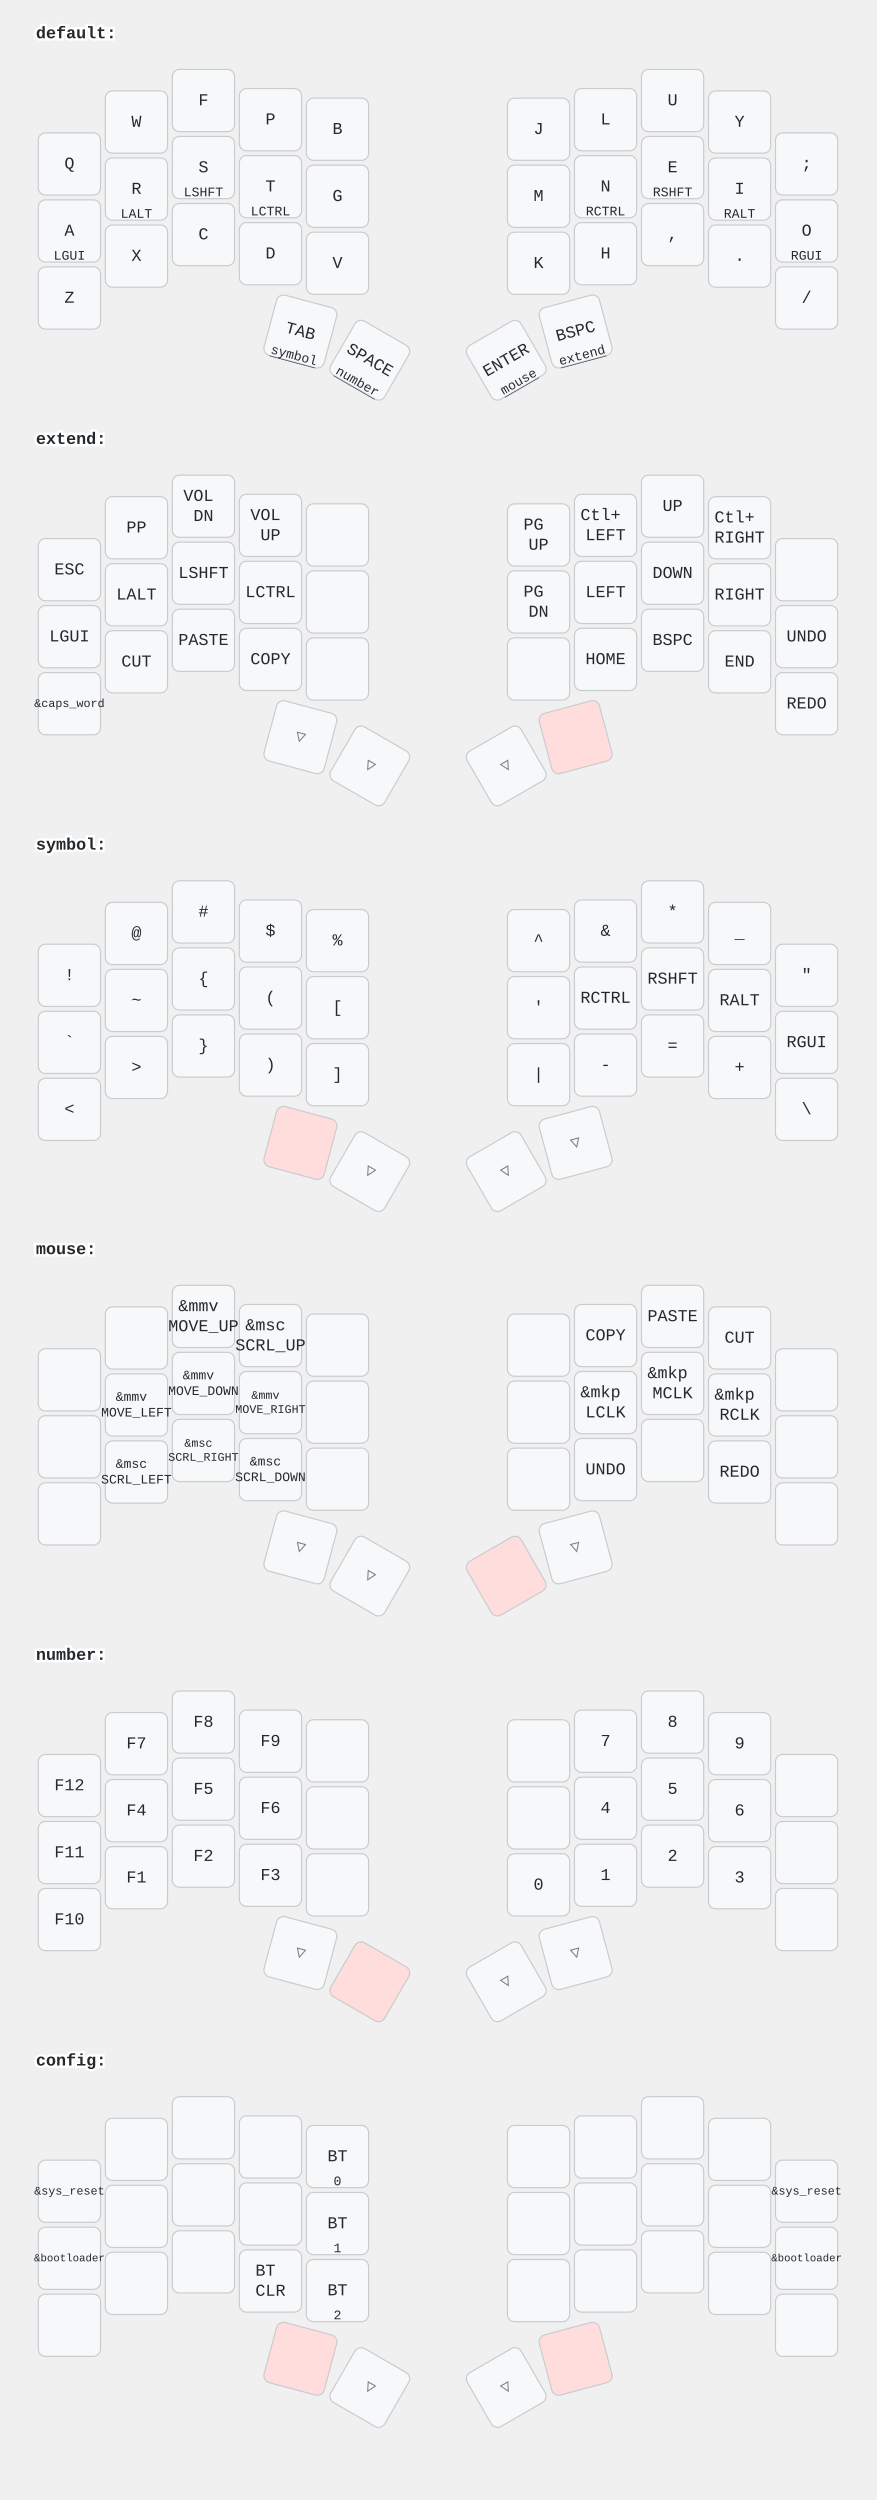
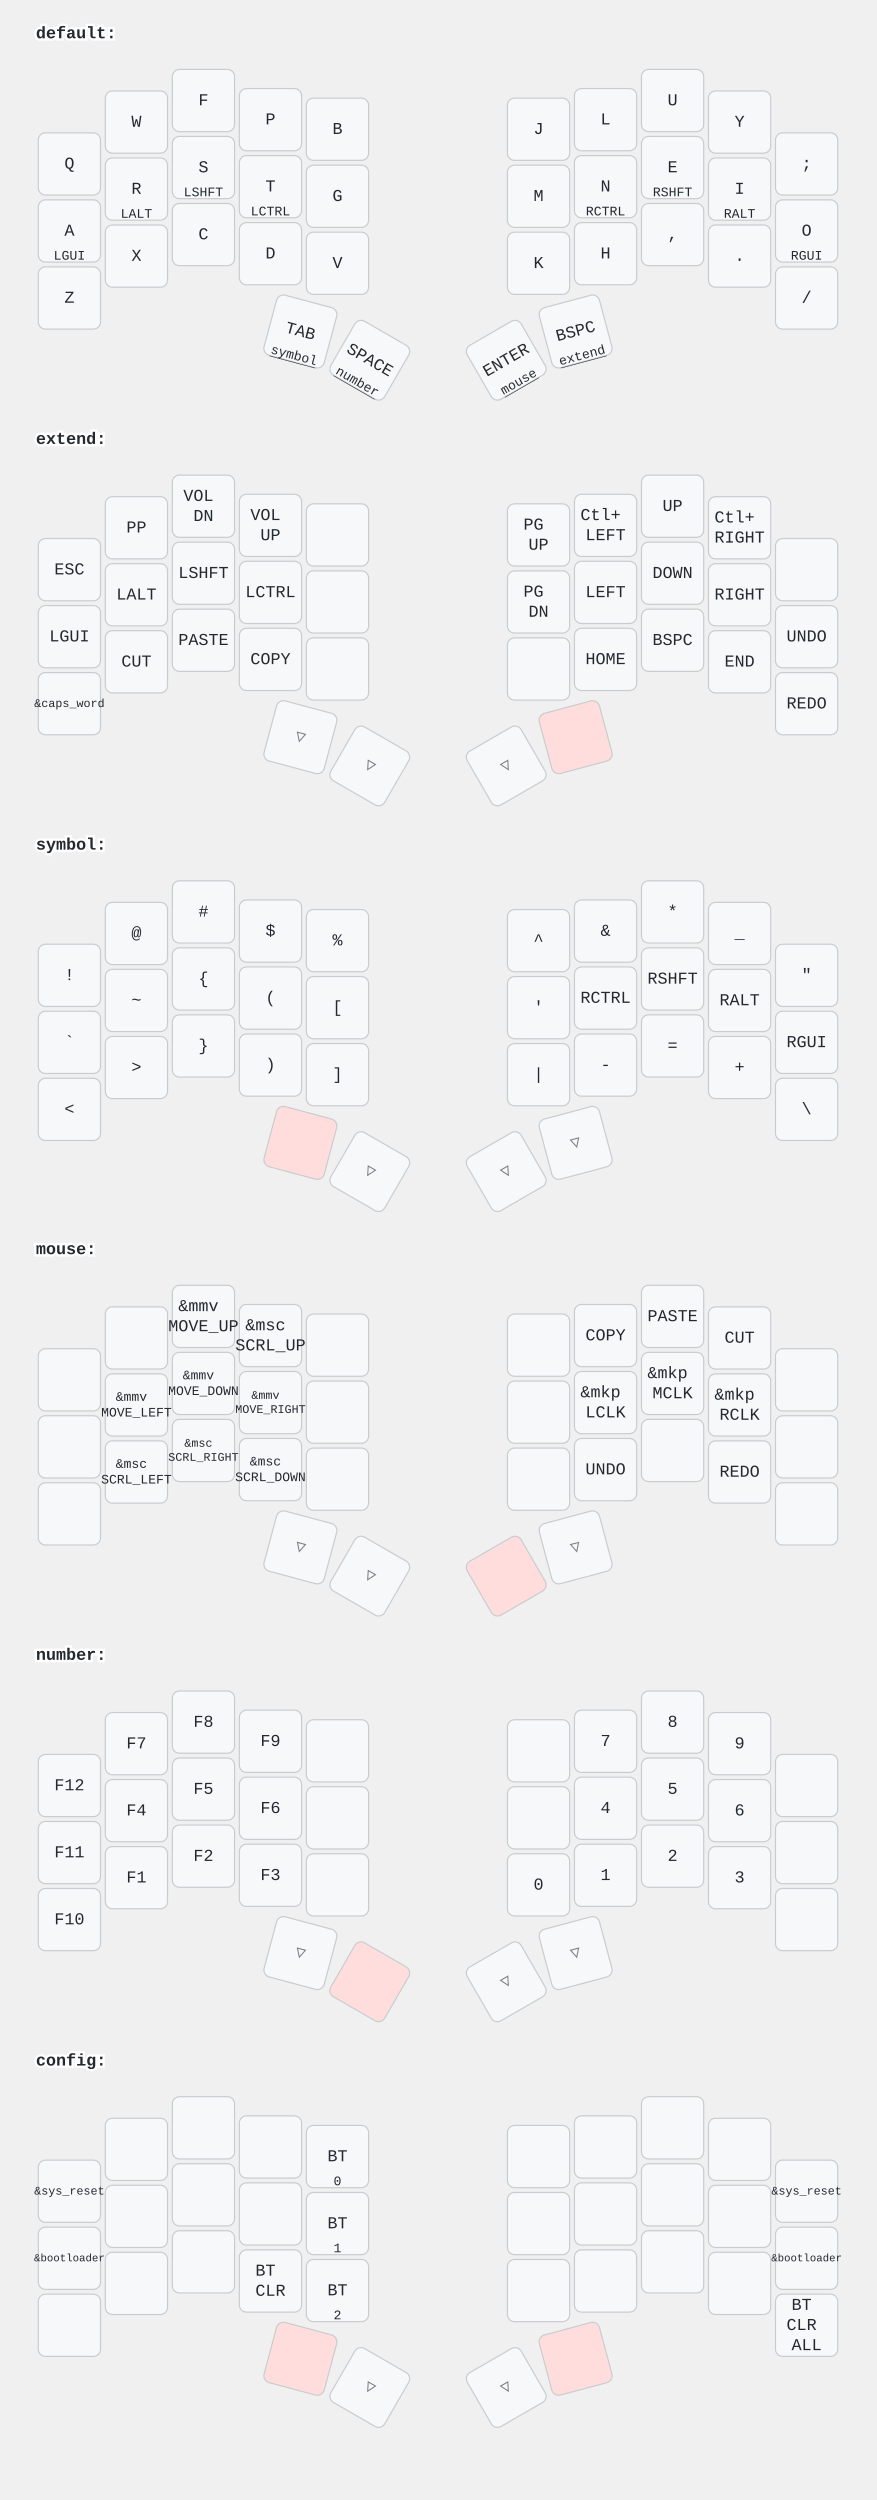
<svg xmlns="http://www.w3.org/2000/svg" width="732" height="2089" viewBox="0 0 732 2089" class="keymap">
  <style>/* inherit to force styles through use tags */
svg path {
    fill: inherit;
}

/* font and background color specifications */
svg.keymap {
    font-family: SFMono-Regular,Consolas,Liberation Mono,Menlo,monospace;
    font-size: 14px;
    font-kerning: normal;
    text-rendering: optimizeLegibility;
    fill: #24292e;
}

/* default key styling */
rect.key {
    fill: #f6f8fa;
}

rect.key, rect.combo {
    stroke: #c9cccf;
    stroke-width: 1;
}

/* default key side styling, only used is draw_key_sides is set */
rect.side {
    filter: brightness(90%);
}

/* color accent for combo boxes */
rect.combo, rect.combo-separate {
    fill: #cdf;
}

/* color accent for held keys */
rect.held, rect.combo.held {
    fill: #fdd;
}

/* color accent for ghost (optional) keys */
rect.ghost, rect.combo.ghost {
    stroke-dasharray: 4, 4;
    stroke-width: 2;
}

text {
    text-anchor: middle;
    dominant-baseline: middle;
}

/* styling for layer labels */
text.label {
    font-weight: bold;
    text-anchor: start;
    stroke: white;
    stroke-width: 4;
    paint-order: stroke;
}

/* styling for optional footer */
text.footer {
    text-anchor: end;
    dominant-baseline: auto;
    stroke: white;
    stroke-width: 4;
    paint-order: stroke;
}

/* styling for combo tap, and key hold/shifted label text */
text.combo, text.hold, text.shifted {
    font-size: 11px;
}

text.hold {
    text-anchor: middle;
    dominant-baseline: auto;
}

text.shifted {
    text-anchor: middle;
    dominant-baseline: hanging;
}

text.layer-activator {
    text-decoration: underline;
}

/* styling for hold/shifted label text in combo box */
text.combo.hold, text.combo.shifted {
    font-size: 8px;
}

/* lighter symbol for transparent keys */
text.trans {
    fill: #7b7e81;
}

/* styling for combo dendrons */
path.combo {
    stroke-width: 1;
    stroke: gray;
    fill: none;
}

/* Start Tabler Icons Cleanup */
/* cannot use height/width with glyphs */
.icon-tabler &gt; path {
    fill: inherit;
    stroke: inherit;
    stroke-width: 2;
}
/* hide tabler's default box */
.icon-tabler &gt; path[stroke="none"][fill="none"] {
    visibility: hidden;
}
/* End Tabler Icons Cleanup */
</style>
  <g transform="translate(30, 0)" class="layer-default">
    <text x="0" y="28" class="label" id="default">default:</text>
    <g transform="translate(0, 56)">
      <g transform="translate(28, 81)" class="key keypos-0">
        <rect rx="6" ry="6" x="-26" y="-26" width="52" height="52" class="key" />
        <text x="0" y="0" class="key tap">Q</text>
      </g>
      <g transform="translate(84, 46)" class="key keypos-1">
        <rect rx="6" ry="6" x="-26" y="-26" width="52" height="52" class="key" />
        <text x="0" y="0" class="key tap">W</text>
      </g>
      <g transform="translate(140, 28)" class="key keypos-2">
        <rect rx="6" ry="6" x="-26" y="-26" width="52" height="52" class="key" />
        <text x="0" y="0" class="key tap">F</text>
      </g>
      <g transform="translate(196, 44)" class="key keypos-3">
        <rect rx="6" ry="6" x="-26" y="-26" width="52" height="52" class="key" />
        <text x="0" y="0" class="key tap">P</text>
      </g>
      <g transform="translate(252, 52)" class="key keypos-4">
        <rect rx="6" ry="6" x="-26" y="-26" width="52" height="52" class="key" />
        <text x="0" y="0" class="key tap">B</text>
      </g>
      <g transform="translate(420, 52)" class="key keypos-5">
        <rect rx="6" ry="6" x="-26" y="-26" width="52" height="52" class="key" />
        <text x="0" y="0" class="key tap">J</text>
      </g>
      <g transform="translate(476, 44)" class="key keypos-6">
        <rect rx="6" ry="6" x="-26" y="-26" width="52" height="52" class="key" />
        <text x="0" y="0" class="key tap">L</text>
      </g>
      <g transform="translate(532, 28)" class="key keypos-7">
        <rect rx="6" ry="6" x="-26" y="-26" width="52" height="52" class="key" />
        <text x="0" y="0" class="key tap">U</text>
      </g>
      <g transform="translate(588, 46)" class="key keypos-8">
        <rect rx="6" ry="6" x="-26" y="-26" width="52" height="52" class="key" />
        <text x="0" y="0" class="key tap">Y</text>
      </g>
      <g transform="translate(644, 81)" class="key keypos-9">
        <rect rx="6" ry="6" x="-26" y="-26" width="52" height="52" class="key" />
        <text x="0" y="0" class="key tap">;</text>
      </g>
      <g transform="translate(28, 137)" class="key keypos-10">
        <rect rx="6" ry="6" x="-26" y="-26" width="52" height="52" class="key" />
        <text x="0" y="0" class="key tap">A</text>
        <text x="0" y="24" class="key hold">LGUI</text>
      </g>
      <g transform="translate(84, 102)" class="key keypos-11">
        <rect rx="6" ry="6" x="-26" y="-26" width="52" height="52" class="key" />
        <text x="0" y="0" class="key tap">R</text>
        <text x="0" y="24" class="key hold">LALT</text>
      </g>
      <g transform="translate(140, 84)" class="key keypos-12">
        <rect rx="6" ry="6" x="-26" y="-26" width="52" height="52" class="key" />
        <text x="0" y="0" class="key tap">S</text>
        <text x="0" y="24" class="key hold">LSHFT</text>
      </g>
      <g transform="translate(196, 100)" class="key keypos-13">
        <rect rx="6" ry="6" x="-26" y="-26" width="52" height="52" class="key" />
        <text x="0" y="0" class="key tap">T</text>
        <text x="0" y="24" class="key hold">LCTRL</text>
      </g>
      <g transform="translate(252, 108)" class="key keypos-14">
        <rect rx="6" ry="6" x="-26" y="-26" width="52" height="52" class="key" />
        <text x="0" y="0" class="key tap">G</text>
      </g>
      <g transform="translate(420, 108)" class="key keypos-15">
        <rect rx="6" ry="6" x="-26" y="-26" width="52" height="52" class="key" />
        <text x="0" y="0" class="key tap">M</text>
      </g>
      <g transform="translate(476, 100)" class="key keypos-16">
        <rect rx="6" ry="6" x="-26" y="-26" width="52" height="52" class="key" />
        <text x="0" y="0" class="key tap">N</text>
        <text x="0" y="24" class="key hold">RCTRL</text>
      </g>
      <g transform="translate(532, 84)" class="key keypos-17">
        <rect rx="6" ry="6" x="-26" y="-26" width="52" height="52" class="key" />
        <text x="0" y="0" class="key tap">E</text>
        <text x="0" y="24" class="key hold">RSHFT</text>
      </g>
      <g transform="translate(588, 102)" class="key keypos-18">
        <rect rx="6" ry="6" x="-26" y="-26" width="52" height="52" class="key" />
        <text x="0" y="0" class="key tap">I</text>
        <text x="0" y="24" class="key hold">RALT</text>
      </g>
      <g transform="translate(644, 137)" class="key keypos-19">
        <rect rx="6" ry="6" x="-26" y="-26" width="52" height="52" class="key" />
        <text x="0" y="0" class="key tap">O</text>
        <text x="0" y="24" class="key hold">RGUI</text>
      </g>
      <g transform="translate(28, 193)" class="key keypos-20">
        <rect rx="6" ry="6" x="-26" y="-26" width="52" height="52" class="key" />
        <text x="0" y="0" class="key tap">Z</text>
      </g>
      <g transform="translate(84, 158)" class="key keypos-21">
        <rect rx="6" ry="6" x="-26" y="-26" width="52" height="52" class="key" />
        <text x="0" y="0" class="key tap">X</text>
      </g>
      <g transform="translate(140, 140)" class="key keypos-22">
        <rect rx="6" ry="6" x="-26" y="-26" width="52" height="52" class="key" />
        <text x="0" y="0" class="key tap">C</text>
      </g>
      <g transform="translate(196, 156)" class="key keypos-23">
        <rect rx="6" ry="6" x="-26" y="-26" width="52" height="52" class="key" />
        <text x="0" y="0" class="key tap">D</text>
      </g>
      <g transform="translate(252, 164)" class="key keypos-24">
        <rect rx="6" ry="6" x="-26" y="-26" width="52" height="52" class="key" />
        <text x="0" y="0" class="key tap">V</text>
      </g>
      <g transform="translate(420, 164)" class="key keypos-25">
        <rect rx="6" ry="6" x="-26" y="-26" width="52" height="52" class="key" />
        <text x="0" y="0" class="key tap">K</text>
      </g>
      <g transform="translate(476, 156)" class="key keypos-26">
        <rect rx="6" ry="6" x="-26" y="-26" width="52" height="52" class="key" />
        <text x="0" y="0" class="key tap">H</text>
      </g>
      <g transform="translate(532, 140)" class="key keypos-27">
        <rect rx="6" ry="6" x="-26" y="-26" width="52" height="52" class="key" />
        <text x="0" y="0" class="key tap">,</text>
      </g>
      <g transform="translate(588, 158)" class="key keypos-28">
        <rect rx="6" ry="6" x="-26" y="-26" width="52" height="52" class="key" />
        <text x="0" y="0" class="key tap">.</text>
      </g>
      <g transform="translate(644, 193)" class="key keypos-29">
        <rect rx="6" ry="6" x="-26" y="-26" width="52" height="52" class="key" />
        <text x="0" y="0" class="key tap">/</text>
      </g>
      <g transform="translate(221, 221) rotate(15.0)" class="key keypos-30">
        <rect rx="6" ry="6" x="-26" y="-26" width="52" height="52" class="key" />
        <text x="0" y="0" class="key tap">TAB</text>
        <a href="#symbol">
          <text x="0" y="24" class="key hold layer-activator">symbol</text>
        </a>
      </g>
      <g transform="translate(279, 245) rotate(30.0)" class="key keypos-31">
        <rect rx="6" ry="6" x="-26" y="-26" width="52" height="52" class="key" />
        <text x="0" y="0" class="key tap">SPACE</text>
        <a href="#number">
          <text x="0" y="24" class="key hold layer-activator">number</text>
        </a>
      </g>
      <g transform="translate(393, 245) rotate(-30.0)" class="key keypos-32">
        <rect rx="6" ry="6" x="-26" y="-26" width="52" height="52" class="key" />
        <text x="0" y="0" class="key tap">ENTER</text>
        <a href="#mouse">
          <text x="0" y="24" class="key hold layer-activator">mouse</text>
        </a>
      </g>
      <g transform="translate(451, 221) rotate(-15.0)" class="key keypos-33">
        <rect rx="6" ry="6" x="-26" y="-26" width="52" height="52" class="key" />
        <text x="0" y="0" class="key tap">BSPC</text>
        <a href="#extend">
          <text x="0" y="24" class="key hold layer-activator">extend</text>
        </a>
      </g>
    </g>
  </g>
  <g transform="translate(30, 339)" class="layer-extend">
    <text x="0" y="28" class="label" id="extend">extend:</text>
    <g transform="translate(0, 56)">
      <g transform="translate(28, 81)" class="key keypos-0">
        <rect rx="6" ry="6" x="-26" y="-26" width="52" height="52" class="key" />
        <text x="0" y="0" class="key tap">ESC</text>
      </g>
      <g transform="translate(84, 46)" class="key keypos-1">
        <rect rx="6" ry="6" x="-26" y="-26" width="52" height="52" class="key" />
        <text x="0" y="0" class="key tap">PP</text>
      </g>
      <g transform="translate(140, 28)" class="key keypos-2">
        <rect rx="6" ry="6" x="-26" y="-26" width="52" height="52" class="key" />
        <text x="0" y="0" class="key tap">
          <tspan x="0" dy="-0.6em">VOL</tspan>
          <tspan x="0" dy="1.2em">DN</tspan>
        </text>
      </g>
      <g transform="translate(196, 44)" class="key keypos-3">
        <rect rx="6" ry="6" x="-26" y="-26" width="52" height="52" class="key" />
        <text x="0" y="0" class="key tap">
          <tspan x="0" dy="-0.6em">VOL</tspan>
          <tspan x="0" dy="1.2em">UP</tspan>
        </text>
      </g>
      <g transform="translate(252, 52)" class="key keypos-4">
        <rect rx="6" ry="6" x="-26" y="-26" width="52" height="52" class="key" />
      </g>
      <g transform="translate(420, 52)" class="key keypos-5">
        <rect rx="6" ry="6" x="-26" y="-26" width="52" height="52" class="key" />
        <text x="0" y="0" class="key tap">
          <tspan x="0" dy="-0.6em">PG</tspan>
          <tspan x="0" dy="1.2em">UP</tspan>
        </text>
      </g>
      <g transform="translate(476, 44)" class="key keypos-6">
        <rect rx="6" ry="6" x="-26" y="-26" width="52" height="52" class="key" />
        <text x="0" y="0" class="key tap">
          <tspan x="0" dy="-0.6em">Ctl+</tspan>
          <tspan x="0" dy="1.2em">LEFT</tspan>
        </text>
      </g>
      <g transform="translate(532, 28)" class="key keypos-7">
        <rect rx="6" ry="6" x="-26" y="-26" width="52" height="52" class="key" />
        <text x="0" y="0" class="key tap">UP</text>
      </g>
      <g transform="translate(588, 46)" class="key keypos-8">
        <rect rx="6" ry="6" x="-26" y="-26" width="52" height="52" class="key" />
        <text x="0" y="0" class="key tap">
          <tspan x="0" dy="-0.6em">Ctl+</tspan>
          <tspan x="0" dy="1.2em">RIGHT</tspan>
        </text>
      </g>
      <g transform="translate(644, 81)" class="key keypos-9">
        <rect rx="6" ry="6" x="-26" y="-26" width="52" height="52" class="key" />
      </g>
      <g transform="translate(28, 137)" class="key keypos-10">
        <rect rx="6" ry="6" x="-26" y="-26" width="52" height="52" class="key" />
        <text x="0" y="0" class="key tap">LGUI</text>
      </g>
      <g transform="translate(84, 102)" class="key keypos-11">
        <rect rx="6" ry="6" x="-26" y="-26" width="52" height="52" class="key" />
        <text x="0" y="0" class="key tap">LALT</text>
      </g>
      <g transform="translate(140, 84)" class="key keypos-12">
        <rect rx="6" ry="6" x="-26" y="-26" width="52" height="52" class="key" />
        <text x="0" y="0" class="key tap">LSHFT</text>
      </g>
      <g transform="translate(196, 100)" class="key keypos-13">
        <rect rx="6" ry="6" x="-26" y="-26" width="52" height="52" class="key" />
        <text x="0" y="0" class="key tap">LCTRL</text>
      </g>
      <g transform="translate(252, 108)" class="key keypos-14">
        <rect rx="6" ry="6" x="-26" y="-26" width="52" height="52" class="key" />
      </g>
      <g transform="translate(420, 108)" class="key keypos-15">
        <rect rx="6" ry="6" x="-26" y="-26" width="52" height="52" class="key" />
        <text x="0" y="0" class="key tap">
          <tspan x="0" dy="-0.6em">PG</tspan>
          <tspan x="0" dy="1.2em">DN</tspan>
        </text>
      </g>
      <g transform="translate(476, 100)" class="key keypos-16">
        <rect rx="6" ry="6" x="-26" y="-26" width="52" height="52" class="key" />
        <text x="0" y="0" class="key tap">LEFT</text>
      </g>
      <g transform="translate(532, 84)" class="key keypos-17">
        <rect rx="6" ry="6" x="-26" y="-26" width="52" height="52" class="key" />
        <text x="0" y="0" class="key tap">DOWN</text>
      </g>
      <g transform="translate(588, 102)" class="key keypos-18">
        <rect rx="6" ry="6" x="-26" y="-26" width="52" height="52" class="key" />
        <text x="0" y="0" class="key tap">RIGHT</text>
      </g>
      <g transform="translate(644, 137)" class="key keypos-19">
        <rect rx="6" ry="6" x="-26" y="-26" width="52" height="52" class="key" />
        <text x="0" y="0" class="key tap">UNDO</text>
      </g>
      <g transform="translate(28, 193)" class="key keypos-20">
        <rect rx="6" ry="6" x="-26" y="-26" width="52" height="52" class="key" />
        <text x="0" y="0" class="key tap">
          <tspan style="font-size: 70%">&amp;caps_word</tspan>
        </text>
      </g>
      <g transform="translate(84, 158)" class="key keypos-21">
        <rect rx="6" ry="6" x="-26" y="-26" width="52" height="52" class="key" />
        <text x="0" y="0" class="key tap">CUT</text>
      </g>
      <g transform="translate(140, 140)" class="key keypos-22">
        <rect rx="6" ry="6" x="-26" y="-26" width="52" height="52" class="key" />
        <text x="0" y="0" class="key tap">PASTE</text>
      </g>
      <g transform="translate(196, 156)" class="key keypos-23">
        <rect rx="6" ry="6" x="-26" y="-26" width="52" height="52" class="key" />
        <text x="0" y="0" class="key tap">COPY</text>
      </g>
      <g transform="translate(252, 164)" class="key keypos-24">
        <rect rx="6" ry="6" x="-26" y="-26" width="52" height="52" class="key" />
      </g>
      <g transform="translate(420, 164)" class="key keypos-25">
        <rect rx="6" ry="6" x="-26" y="-26" width="52" height="52" class="key" />
      </g>
      <g transform="translate(476, 156)" class="key keypos-26">
        <rect rx="6" ry="6" x="-26" y="-26" width="52" height="52" class="key" />
        <text x="0" y="0" class="key tap">HOME</text>
      </g>
      <g transform="translate(532, 140)" class="key keypos-27">
        <rect rx="6" ry="6" x="-26" y="-26" width="52" height="52" class="key" />
        <text x="0" y="0" class="key tap">BSPC</text>
      </g>
      <g transform="translate(588, 158)" class="key keypos-28">
        <rect rx="6" ry="6" x="-26" y="-26" width="52" height="52" class="key" />
        <text x="0" y="0" class="key tap">END</text>
      </g>
      <g transform="translate(644, 193)" class="key keypos-29">
        <rect rx="6" ry="6" x="-26" y="-26" width="52" height="52" class="key" />
        <text x="0" y="0" class="key tap">REDO</text>
      </g>
      <g transform="translate(221, 221) rotate(15.0)" class="key trans keypos-30">
        <rect rx="6" ry="6" x="-26" y="-26" width="52" height="52" class="key trans" />
        <text x="0" y="0" class="key trans tap">▽</text>
      </g>
      <g transform="translate(279, 245) rotate(30.0)" class="key trans keypos-31">
        <rect rx="6" ry="6" x="-26" y="-26" width="52" height="52" class="key trans" />
        <text x="0" y="0" class="key trans tap">▽</text>
      </g>
      <g transform="translate(393, 245) rotate(-30.0)" class="key trans keypos-32">
        <rect rx="6" ry="6" x="-26" y="-26" width="52" height="52" class="key trans" />
        <text x="0" y="0" class="key trans tap">▽</text>
      </g>
      <g transform="translate(451, 221) rotate(-15.0)" class="key held keypos-33">
        <rect rx="6" ry="6" x="-26" y="-26" width="52" height="52" class="key held" />
      </g>
    </g>
  </g>
  <g transform="translate(30, 678)" class="layer-symbol">
    <text x="0" y="28" class="label" id="symbol">symbol:</text>
    <g transform="translate(0, 56)">
      <g transform="translate(28, 81)" class="key keypos-0">
        <rect rx="6" ry="6" x="-26" y="-26" width="52" height="52" class="key" />
        <text x="0" y="0" class="key tap">!</text>
      </g>
      <g transform="translate(84, 46)" class="key keypos-1">
        <rect rx="6" ry="6" x="-26" y="-26" width="52" height="52" class="key" />
        <text x="0" y="0" class="key tap">@</text>
      </g>
      <g transform="translate(140, 28)" class="key keypos-2">
        <rect rx="6" ry="6" x="-26" y="-26" width="52" height="52" class="key" />
        <text x="0" y="0" class="key tap">#</text>
      </g>
      <g transform="translate(196, 44)" class="key keypos-3">
        <rect rx="6" ry="6" x="-26" y="-26" width="52" height="52" class="key" />
        <text x="0" y="0" class="key tap">$</text>
      </g>
      <g transform="translate(252, 52)" class="key keypos-4">
        <rect rx="6" ry="6" x="-26" y="-26" width="52" height="52" class="key" />
        <text x="0" y="0" class="key tap">%</text>
      </g>
      <g transform="translate(420, 52)" class="key keypos-5">
        <rect rx="6" ry="6" x="-26" y="-26" width="52" height="52" class="key" />
        <text x="0" y="0" class="key tap">^</text>
      </g>
      <g transform="translate(476, 44)" class="key keypos-6">
        <rect rx="6" ry="6" x="-26" y="-26" width="52" height="52" class="key" />
        <text x="0" y="0" class="key tap">&amp;</text>
      </g>
      <g transform="translate(532, 28)" class="key keypos-7">
        <rect rx="6" ry="6" x="-26" y="-26" width="52" height="52" class="key" />
        <text x="0" y="0" class="key tap">*</text>
      </g>
      <g transform="translate(588, 46)" class="key keypos-8">
        <rect rx="6" ry="6" x="-26" y="-26" width="52" height="52" class="key" />
        <text x="0" y="0" class="key tap">_</text>
      </g>
      <g transform="translate(644, 81)" class="key keypos-9">
        <rect rx="6" ry="6" x="-26" y="-26" width="52" height="52" class="key" />
        <text x="0" y="0" class="key tap">"</text>
      </g>
      <g transform="translate(28, 137)" class="key keypos-10">
        <rect rx="6" ry="6" x="-26" y="-26" width="52" height="52" class="key" />
        <text x="0" y="0" class="key tap">`</text>
      </g>
      <g transform="translate(84, 102)" class="key keypos-11">
        <rect rx="6" ry="6" x="-26" y="-26" width="52" height="52" class="key" />
        <text x="0" y="0" class="key tap">~</text>
      </g>
      <g transform="translate(140, 84)" class="key keypos-12">
        <rect rx="6" ry="6" x="-26" y="-26" width="52" height="52" class="key" />
        <text x="0" y="0" class="key tap">{</text>
      </g>
      <g transform="translate(196, 100)" class="key keypos-13">
        <rect rx="6" ry="6" x="-26" y="-26" width="52" height="52" class="key" />
        <text x="0" y="0" class="key tap">(</text>
      </g>
      <g transform="translate(252, 108)" class="key keypos-14">
        <rect rx="6" ry="6" x="-26" y="-26" width="52" height="52" class="key" />
        <text x="0" y="0" class="key tap">[</text>
      </g>
      <g transform="translate(420, 108)" class="key keypos-15">
        <rect rx="6" ry="6" x="-26" y="-26" width="52" height="52" class="key" />
        <text x="0" y="0" class="key tap">'</text>
      </g>
      <g transform="translate(476, 100)" class="key keypos-16">
        <rect rx="6" ry="6" x="-26" y="-26" width="52" height="52" class="key" />
        <text x="0" y="0" class="key tap">RCTRL</text>
      </g>
      <g transform="translate(532, 84)" class="key keypos-17">
        <rect rx="6" ry="6" x="-26" y="-26" width="52" height="52" class="key" />
        <text x="0" y="0" class="key tap">RSHFT</text>
      </g>
      <g transform="translate(588, 102)" class="key keypos-18">
        <rect rx="6" ry="6" x="-26" y="-26" width="52" height="52" class="key" />
        <text x="0" y="0" class="key tap">RALT</text>
      </g>
      <g transform="translate(644, 137)" class="key keypos-19">
        <rect rx="6" ry="6" x="-26" y="-26" width="52" height="52" class="key" />
        <text x="0" y="0" class="key tap">RGUI</text>
      </g>
      <g transform="translate(28, 193)" class="key keypos-20">
        <rect rx="6" ry="6" x="-26" y="-26" width="52" height="52" class="key" />
        <text x="0" y="0" class="key tap">&lt;</text>
      </g>
      <g transform="translate(84, 158)" class="key keypos-21">
        <rect rx="6" ry="6" x="-26" y="-26" width="52" height="52" class="key" />
        <text x="0" y="0" class="key tap">&gt;</text>
      </g>
      <g transform="translate(140, 140)" class="key keypos-22">
        <rect rx="6" ry="6" x="-26" y="-26" width="52" height="52" class="key" />
        <text x="0" y="0" class="key tap">}</text>
      </g>
      <g transform="translate(196, 156)" class="key keypos-23">
        <rect rx="6" ry="6" x="-26" y="-26" width="52" height="52" class="key" />
        <text x="0" y="0" class="key tap">)</text>
      </g>
      <g transform="translate(252, 164)" class="key keypos-24">
        <rect rx="6" ry="6" x="-26" y="-26" width="52" height="52" class="key" />
        <text x="0" y="0" class="key tap">]</text>
      </g>
      <g transform="translate(420, 164)" class="key keypos-25">
        <rect rx="6" ry="6" x="-26" y="-26" width="52" height="52" class="key" />
        <text x="0" y="0" class="key tap">|</text>
      </g>
      <g transform="translate(476, 156)" class="key keypos-26">
        <rect rx="6" ry="6" x="-26" y="-26" width="52" height="52" class="key" />
        <text x="0" y="0" class="key tap">-</text>
      </g>
      <g transform="translate(532, 140)" class="key keypos-27">
        <rect rx="6" ry="6" x="-26" y="-26" width="52" height="52" class="key" />
        <text x="0" y="0" class="key tap">=</text>
      </g>
      <g transform="translate(588, 158)" class="key keypos-28">
        <rect rx="6" ry="6" x="-26" y="-26" width="52" height="52" class="key" />
        <text x="0" y="0" class="key tap">+</text>
      </g>
      <g transform="translate(644, 193)" class="key keypos-29">
        <rect rx="6" ry="6" x="-26" y="-26" width="52" height="52" class="key" />
        <text x="0" y="0" class="key tap">\</text>
      </g>
      <g transform="translate(221, 221) rotate(15.0)" class="key held keypos-30">
        <rect rx="6" ry="6" x="-26" y="-26" width="52" height="52" class="key held" />
      </g>
      <g transform="translate(279, 245) rotate(30.0)" class="key trans keypos-31">
        <rect rx="6" ry="6" x="-26" y="-26" width="52" height="52" class="key trans" />
        <text x="0" y="0" class="key trans tap">▽</text>
      </g>
      <g transform="translate(393, 245) rotate(-30.0)" class="key trans keypos-32">
        <rect rx="6" ry="6" x="-26" y="-26" width="52" height="52" class="key trans" />
        <text x="0" y="0" class="key trans tap">▽</text>
      </g>
      <g transform="translate(451, 221) rotate(-15.0)" class="key trans keypos-33">
        <rect rx="6" ry="6" x="-26" y="-26" width="52" height="52" class="key trans" />
        <text x="0" y="0" class="key trans tap">▽</text>
      </g>
    </g>
  </g>
  <g transform="translate(30, 1016)" class="layer-mouse">
    <text x="0" y="28" class="label" id="mouse">mouse:</text>
    <g transform="translate(0, 56)">
      <g transform="translate(28, 81)" class="key keypos-0">
        <rect rx="6" ry="6" x="-26" y="-26" width="52" height="52" class="key" />
      </g>
      <g transform="translate(84, 46)" class="key keypos-1">
        <rect rx="6" ry="6" x="-26" y="-26" width="52" height="52" class="key" />
      </g>
      <g transform="translate(140, 28)" class="key keypos-2">
        <rect rx="6" ry="6" x="-26" y="-26" width="52" height="52" class="key" />
        <text x="0" y="0" class="key tap">
          <tspan x="0" dy="-0.6em">&amp;mmv</tspan>
          <tspan x="0" dy="1.2em">MOVE_UP</tspan>
        </text>
      </g>
      <g transform="translate(196, 44)" class="key keypos-3">
        <rect rx="6" ry="6" x="-26" y="-26" width="52" height="52" class="key" />
        <text x="0" y="0" class="key tap">
          <tspan x="0" dy="-0.6em">&amp;msc</tspan>
          <tspan x="0" dy="1.2em">SCRL_UP</tspan>
        </text>
      </g>
      <g transform="translate(252, 52)" class="key keypos-4">
        <rect rx="6" ry="6" x="-26" y="-26" width="52" height="52" class="key" />
      </g>
      <g transform="translate(420, 52)" class="key keypos-5">
        <rect rx="6" ry="6" x="-26" y="-26" width="52" height="52" class="key" />
      </g>
      <g transform="translate(476, 44)" class="key keypos-6">
        <rect rx="6" ry="6" x="-26" y="-26" width="52" height="52" class="key" />
        <text x="0" y="0" class="key tap">COPY</text>
      </g>
      <g transform="translate(532, 28)" class="key keypos-7">
        <rect rx="6" ry="6" x="-26" y="-26" width="52" height="52" class="key" />
        <text x="0" y="0" class="key tap">PASTE</text>
      </g>
      <g transform="translate(588, 46)" class="key keypos-8">
        <rect rx="6" ry="6" x="-26" y="-26" width="52" height="52" class="key" />
        <text x="0" y="0" class="key tap">CUT</text>
      </g>
      <g transform="translate(644, 81)" class="key keypos-9">
        <rect rx="6" ry="6" x="-26" y="-26" width="52" height="52" class="key" />
      </g>
      <g transform="translate(28, 137)" class="key keypos-10">
        <rect rx="6" ry="6" x="-26" y="-26" width="52" height="52" class="key" />
      </g>
      <g transform="translate(84, 102)" class="key keypos-11">
        <rect rx="6" ry="6" x="-26" y="-26" width="52" height="52" class="key" />
        <text x="0" y="0" class="key tap">
          <tspan x="0" dy="-0.6em" style="font-size: 78%">&amp;mmv</tspan>
          <tspan x="0" dy="1.2em" style="font-size: 78%">MOVE_LEFT</tspan>
        </text>
      </g>
      <g transform="translate(140, 84)" class="key keypos-12">
        <rect rx="6" ry="6" x="-26" y="-26" width="52" height="52" class="key" />
        <text x="0" y="0" class="key tap">
          <tspan x="0" dy="-0.6em" style="font-size: 78%">&amp;mmv</tspan>
          <tspan x="0" dy="1.2em" style="font-size: 78%">MOVE_DOWN</tspan>
        </text>
      </g>
      <g transform="translate(196, 100)" class="key keypos-13">
        <rect rx="6" ry="6" x="-26" y="-26" width="52" height="52" class="key" />
        <text x="0" y="0" class="key tap">
          <tspan x="0" dy="-0.6em" style="font-size: 70%">&amp;mmv</tspan>
          <tspan x="0" dy="1.2em" style="font-size: 70%">MOVE_RIGHT</tspan>
        </text>
      </g>
      <g transform="translate(252, 108)" class="key keypos-14">
        <rect rx="6" ry="6" x="-26" y="-26" width="52" height="52" class="key" />
      </g>
      <g transform="translate(420, 108)" class="key keypos-15">
        <rect rx="6" ry="6" x="-26" y="-26" width="52" height="52" class="key" />
      </g>
      <g transform="translate(476, 100)" class="key keypos-16">
        <rect rx="6" ry="6" x="-26" y="-26" width="52" height="52" class="key" />
        <text x="0" y="0" class="key tap">
          <tspan x="0" dy="-0.6em">&amp;mkp</tspan>
          <tspan x="0" dy="1.2em">LCLK</tspan>
        </text>
      </g>
      <g transform="translate(532, 84)" class="key keypos-17">
        <rect rx="6" ry="6" x="-26" y="-26" width="52" height="52" class="key" />
        <text x="0" y="0" class="key tap">
          <tspan x="0" dy="-0.6em">&amp;mkp</tspan>
          <tspan x="0" dy="1.2em">MCLK</tspan>
        </text>
      </g>
      <g transform="translate(588, 102)" class="key keypos-18">
        <rect rx="6" ry="6" x="-26" y="-26" width="52" height="52" class="key" />
        <text x="0" y="0" class="key tap">
          <tspan x="0" dy="-0.6em">&amp;mkp</tspan>
          <tspan x="0" dy="1.2em">RCLK</tspan>
        </text>
      </g>
      <g transform="translate(644, 137)" class="key keypos-19">
        <rect rx="6" ry="6" x="-26" y="-26" width="52" height="52" class="key" />
      </g>
      <g transform="translate(28, 193)" class="key keypos-20">
        <rect rx="6" ry="6" x="-26" y="-26" width="52" height="52" class="key" />
      </g>
      <g transform="translate(84, 158)" class="key keypos-21">
        <rect rx="6" ry="6" x="-26" y="-26" width="52" height="52" class="key" />
        <text x="0" y="0" class="key tap">
          <tspan x="0" dy="-0.6em" style="font-size: 78%">&amp;msc</tspan>
          <tspan x="0" dy="1.2em" style="font-size: 78%">SCRL_LEFT</tspan>
        </text>
      </g>
      <g transform="translate(140, 140)" class="key keypos-22">
        <rect rx="6" ry="6" x="-26" y="-26" width="52" height="52" class="key" />
        <text x="0" y="0" class="key tap">
          <tspan x="0" dy="-0.6em" style="font-size: 70%">&amp;msc</tspan>
          <tspan x="0" dy="1.2em" style="font-size: 70%">SCRL_RIGHT</tspan>
        </text>
      </g>
      <g transform="translate(196, 156)" class="key keypos-23">
        <rect rx="6" ry="6" x="-26" y="-26" width="52" height="52" class="key" />
        <text x="0" y="0" class="key tap">
          <tspan x="0" dy="-0.6em" style="font-size: 78%">&amp;msc</tspan>
          <tspan x="0" dy="1.2em" style="font-size: 78%">SCRL_DOWN</tspan>
        </text>
      </g>
      <g transform="translate(252, 164)" class="key keypos-24">
        <rect rx="6" ry="6" x="-26" y="-26" width="52" height="52" class="key" />
      </g>
      <g transform="translate(420, 164)" class="key keypos-25">
        <rect rx="6" ry="6" x="-26" y="-26" width="52" height="52" class="key" />
      </g>
      <g transform="translate(476, 156)" class="key keypos-26">
        <rect rx="6" ry="6" x="-26" y="-26" width="52" height="52" class="key" />
        <text x="0" y="0" class="key tap">UNDO</text>
      </g>
      <g transform="translate(532, 140)" class="key keypos-27">
        <rect rx="6" ry="6" x="-26" y="-26" width="52" height="52" class="key" />
      </g>
      <g transform="translate(588, 158)" class="key keypos-28">
        <rect rx="6" ry="6" x="-26" y="-26" width="52" height="52" class="key" />
        <text x="0" y="0" class="key tap">REDO</text>
      </g>
      <g transform="translate(644, 193)" class="key keypos-29">
        <rect rx="6" ry="6" x="-26" y="-26" width="52" height="52" class="key" />
      </g>
      <g transform="translate(221, 221) rotate(15.0)" class="key trans keypos-30">
        <rect rx="6" ry="6" x="-26" y="-26" width="52" height="52" class="key trans" />
        <text x="0" y="0" class="key trans tap">▽</text>
      </g>
      <g transform="translate(279, 245) rotate(30.0)" class="key trans keypos-31">
        <rect rx="6" ry="6" x="-26" y="-26" width="52" height="52" class="key trans" />
        <text x="0" y="0" class="key trans tap">▽</text>
      </g>
      <g transform="translate(393, 245) rotate(-30.0)" class="key held keypos-32">
        <rect rx="6" ry="6" x="-26" y="-26" width="52" height="52" class="key held" />
      </g>
      <g transform="translate(451, 221) rotate(-15.0)" class="key trans keypos-33">
        <rect rx="6" ry="6" x="-26" y="-26" width="52" height="52" class="key trans" />
        <text x="0" y="0" class="key trans tap">▽</text>
      </g>
    </g>
  </g>
  <g transform="translate(30, 1355)" class="layer-number">
    <text x="0" y="28" class="label" id="number">number:</text>
    <g transform="translate(0, 56)">
      <g transform="translate(28, 81)" class="key keypos-0">
        <rect rx="6" ry="6" x="-26" y="-26" width="52" height="52" class="key" />
        <text x="0" y="0" class="key tap">F12</text>
      </g>
      <g transform="translate(84, 46)" class="key keypos-1">
        <rect rx="6" ry="6" x="-26" y="-26" width="52" height="52" class="key" />
        <text x="0" y="0" class="key tap">F7</text>
      </g>
      <g transform="translate(140, 28)" class="key keypos-2">
        <rect rx="6" ry="6" x="-26" y="-26" width="52" height="52" class="key" />
        <text x="0" y="0" class="key tap">F8</text>
      </g>
      <g transform="translate(196, 44)" class="key keypos-3">
        <rect rx="6" ry="6" x="-26" y="-26" width="52" height="52" class="key" />
        <text x="0" y="0" class="key tap">F9</text>
      </g>
      <g transform="translate(252, 52)" class="key keypos-4">
        <rect rx="6" ry="6" x="-26" y="-26" width="52" height="52" class="key" />
      </g>
      <g transform="translate(420, 52)" class="key keypos-5">
        <rect rx="6" ry="6" x="-26" y="-26" width="52" height="52" class="key" />
      </g>
      <g transform="translate(476, 44)" class="key keypos-6">
        <rect rx="6" ry="6" x="-26" y="-26" width="52" height="52" class="key" />
        <text x="0" y="0" class="key tap">7</text>
      </g>
      <g transform="translate(532, 28)" class="key keypos-7">
        <rect rx="6" ry="6" x="-26" y="-26" width="52" height="52" class="key" />
        <text x="0" y="0" class="key tap">8</text>
      </g>
      <g transform="translate(588, 46)" class="key keypos-8">
        <rect rx="6" ry="6" x="-26" y="-26" width="52" height="52" class="key" />
        <text x="0" y="0" class="key tap">9</text>
      </g>
      <g transform="translate(644, 81)" class="key keypos-9">
        <rect rx="6" ry="6" x="-26" y="-26" width="52" height="52" class="key" />
      </g>
      <g transform="translate(28, 137)" class="key keypos-10">
        <rect rx="6" ry="6" x="-26" y="-26" width="52" height="52" class="key" />
        <text x="0" y="0" class="key tap">F11</text>
      </g>
      <g transform="translate(84, 102)" class="key keypos-11">
        <rect rx="6" ry="6" x="-26" y="-26" width="52" height="52" class="key" />
        <text x="0" y="0" class="key tap">F4</text>
      </g>
      <g transform="translate(140, 84)" class="key keypos-12">
        <rect rx="6" ry="6" x="-26" y="-26" width="52" height="52" class="key" />
        <text x="0" y="0" class="key tap">F5</text>
      </g>
      <g transform="translate(196, 100)" class="key keypos-13">
        <rect rx="6" ry="6" x="-26" y="-26" width="52" height="52" class="key" />
        <text x="0" y="0" class="key tap">F6</text>
      </g>
      <g transform="translate(252, 108)" class="key keypos-14">
        <rect rx="6" ry="6" x="-26" y="-26" width="52" height="52" class="key" />
      </g>
      <g transform="translate(420, 108)" class="key keypos-15">
        <rect rx="6" ry="6" x="-26" y="-26" width="52" height="52" class="key" />
      </g>
      <g transform="translate(476, 100)" class="key keypos-16">
        <rect rx="6" ry="6" x="-26" y="-26" width="52" height="52" class="key" />
        <text x="0" y="0" class="key tap">4</text>
      </g>
      <g transform="translate(532, 84)" class="key keypos-17">
        <rect rx="6" ry="6" x="-26" y="-26" width="52" height="52" class="key" />
        <text x="0" y="0" class="key tap">5</text>
      </g>
      <g transform="translate(588, 102)" class="key keypos-18">
        <rect rx="6" ry="6" x="-26" y="-26" width="52" height="52" class="key" />
        <text x="0" y="0" class="key tap">6</text>
      </g>
      <g transform="translate(644, 137)" class="key keypos-19">
        <rect rx="6" ry="6" x="-26" y="-26" width="52" height="52" class="key" />
      </g>
      <g transform="translate(28, 193)" class="key keypos-20">
        <rect rx="6" ry="6" x="-26" y="-26" width="52" height="52" class="key" />
        <text x="0" y="0" class="key tap">F10</text>
      </g>
      <g transform="translate(84, 158)" class="key keypos-21">
        <rect rx="6" ry="6" x="-26" y="-26" width="52" height="52" class="key" />
        <text x="0" y="0" class="key tap">F1</text>
      </g>
      <g transform="translate(140, 140)" class="key keypos-22">
        <rect rx="6" ry="6" x="-26" y="-26" width="52" height="52" class="key" />
        <text x="0" y="0" class="key tap">F2</text>
      </g>
      <g transform="translate(196, 156)" class="key keypos-23">
        <rect rx="6" ry="6" x="-26" y="-26" width="52" height="52" class="key" />
        <text x="0" y="0" class="key tap">F3</text>
      </g>
      <g transform="translate(252, 164)" class="key keypos-24">
        <rect rx="6" ry="6" x="-26" y="-26" width="52" height="52" class="key" />
      </g>
      <g transform="translate(420, 164)" class="key keypos-25">
        <rect rx="6" ry="6" x="-26" y="-26" width="52" height="52" class="key" />
        <text x="0" y="0" class="key tap">0</text>
      </g>
      <g transform="translate(476, 156)" class="key keypos-26">
        <rect rx="6" ry="6" x="-26" y="-26" width="52" height="52" class="key" />
        <text x="0" y="0" class="key tap">1</text>
      </g>
      <g transform="translate(532, 140)" class="key keypos-27">
        <rect rx="6" ry="6" x="-26" y="-26" width="52" height="52" class="key" />
        <text x="0" y="0" class="key tap">2</text>
      </g>
      <g transform="translate(588, 158)" class="key keypos-28">
        <rect rx="6" ry="6" x="-26" y="-26" width="52" height="52" class="key" />
        <text x="0" y="0" class="key tap">3</text>
      </g>
      <g transform="translate(644, 193)" class="key keypos-29">
        <rect rx="6" ry="6" x="-26" y="-26" width="52" height="52" class="key" />
      </g>
      <g transform="translate(221, 221) rotate(15.0)" class="key trans keypos-30">
        <rect rx="6" ry="6" x="-26" y="-26" width="52" height="52" class="key trans" />
        <text x="0" y="0" class="key trans tap">▽</text>
      </g>
      <g transform="translate(279, 245) rotate(30.0)" class="key held keypos-31">
        <rect rx="6" ry="6" x="-26" y="-26" width="52" height="52" class="key held" />
      </g>
      <g transform="translate(393, 245) rotate(-30.0)" class="key trans keypos-32">
        <rect rx="6" ry="6" x="-26" y="-26" width="52" height="52" class="key trans" />
        <text x="0" y="0" class="key trans tap">▽</text>
      </g>
      <g transform="translate(451, 221) rotate(-15.0)" class="key trans keypos-33">
        <rect rx="6" ry="6" x="-26" y="-26" width="52" height="52" class="key trans" />
        <text x="0" y="0" class="key trans tap">▽</text>
      </g>
    </g>
  </g>
  <g transform="translate(30, 1694)" class="layer-config">
    <text x="0" y="28" class="label" id="config">config:</text>
    <g transform="translate(0, 56)">
      <g transform="translate(28, 81)" class="key keypos-0">
        <rect rx="6" ry="6" x="-26" y="-26" width="52" height="52" class="key" />
        <text x="0" y="0" class="key tap">
          <tspan style="font-size: 70%">&amp;sys_reset</tspan>
        </text>
      </g>
      <g transform="translate(84, 46)" class="key keypos-1">
        <rect rx="6" ry="6" x="-26" y="-26" width="52" height="52" class="key" />
      </g>
      <g transform="translate(140, 28)" class="key keypos-2">
        <rect rx="6" ry="6" x="-26" y="-26" width="52" height="52" class="key" />
      </g>
      <g transform="translate(196, 44)" class="key keypos-3">
        <rect rx="6" ry="6" x="-26" y="-26" width="52" height="52" class="key" />
      </g>
      <g transform="translate(252, 52)" class="key keypos-4">
        <rect rx="6" ry="6" x="-26" y="-26" width="52" height="52" class="key" />
        <text x="0" y="0" class="key tap">BT</text>
        <text x="0" y="24" class="key hold">0</text>
      </g>
      <g transform="translate(420, 52)" class="key keypos-5">
        <rect rx="6" ry="6" x="-26" y="-26" width="52" height="52" class="key" />
      </g>
      <g transform="translate(476, 44)" class="key keypos-6">
        <rect rx="6" ry="6" x="-26" y="-26" width="52" height="52" class="key" />
      </g>
      <g transform="translate(532, 28)" class="key keypos-7">
        <rect rx="6" ry="6" x="-26" y="-26" width="52" height="52" class="key" />
      </g>
      <g transform="translate(588, 46)" class="key keypos-8">
        <rect rx="6" ry="6" x="-26" y="-26" width="52" height="52" class="key" />
      </g>
      <g transform="translate(644, 81)" class="key keypos-9">
        <rect rx="6" ry="6" x="-26" y="-26" width="52" height="52" class="key" />
        <text x="0" y="0" class="key tap">
          <tspan style="font-size: 70%">&amp;sys_reset</tspan>
        </text>
      </g>
      <g transform="translate(28, 137)" class="key keypos-10">
        <rect rx="6" ry="6" x="-26" y="-26" width="52" height="52" class="key" />
        <text x="0" y="0" class="key tap">
          <tspan style="font-size: 64%">&amp;bootloader</tspan>
        </text>
      </g>
      <g transform="translate(84, 102)" class="key keypos-11">
        <rect rx="6" ry="6" x="-26" y="-26" width="52" height="52" class="key" />
      </g>
      <g transform="translate(140, 84)" class="key keypos-12">
        <rect rx="6" ry="6" x="-26" y="-26" width="52" height="52" class="key" />
      </g>
      <g transform="translate(196, 100)" class="key keypos-13">
        <rect rx="6" ry="6" x="-26" y="-26" width="52" height="52" class="key" />
      </g>
      <g transform="translate(252, 108)" class="key keypos-14">
        <rect rx="6" ry="6" x="-26" y="-26" width="52" height="52" class="key" />
        <text x="0" y="0" class="key tap">BT</text>
        <text x="0" y="24" class="key hold">1</text>
      </g>
      <g transform="translate(420, 108)" class="key keypos-15">
        <rect rx="6" ry="6" x="-26" y="-26" width="52" height="52" class="key" />
      </g>
      <g transform="translate(476, 100)" class="key keypos-16">
        <rect rx="6" ry="6" x="-26" y="-26" width="52" height="52" class="key" />
      </g>
      <g transform="translate(532, 84)" class="key keypos-17">
        <rect rx="6" ry="6" x="-26" y="-26" width="52" height="52" class="key" />
      </g>
      <g transform="translate(588, 102)" class="key keypos-18">
        <rect rx="6" ry="6" x="-26" y="-26" width="52" height="52" class="key" />
      </g>
      <g transform="translate(644, 137)" class="key keypos-19">
        <rect rx="6" ry="6" x="-26" y="-26" width="52" height="52" class="key" />
        <text x="0" y="0" class="key tap">
          <tspan style="font-size: 64%">&amp;bootloader</tspan>
        </text>
      </g>
      <g transform="translate(28, 193)" class="key keypos-20">
        <rect rx="6" ry="6" x="-26" y="-26" width="52" height="52" class="key" />
      </g>
      <g transform="translate(84, 158)" class="key keypos-21">
        <rect rx="6" ry="6" x="-26" y="-26" width="52" height="52" class="key" />
      </g>
      <g transform="translate(140, 140)" class="key keypos-22">
        <rect rx="6" ry="6" x="-26" y="-26" width="52" height="52" class="key" />
      </g>
      <g transform="translate(196, 156)" class="key keypos-23">
        <rect rx="6" ry="6" x="-26" y="-26" width="52" height="52" class="key" />
        <text x="0" y="0" class="key tap">
          <tspan x="0" dy="-0.6em">BT</tspan>
          <tspan x="0" dy="1.2em">CLR</tspan>
        </text>
      </g>
      <g transform="translate(252, 164)" class="key keypos-24">
        <rect rx="6" ry="6" x="-26" y="-26" width="52" height="52" class="key" />
        <text x="0" y="0" class="key tap">BT</text>
        <text x="0" y="24" class="key hold">2</text>
      </g>
      <g transform="translate(420, 164)" class="key keypos-25">
        <rect rx="6" ry="6" x="-26" y="-26" width="52" height="52" class="key" />
      </g>
      <g transform="translate(476, 156)" class="key keypos-26">
        <rect rx="6" ry="6" x="-26" y="-26" width="52" height="52" class="key" />
      </g>
      <g transform="translate(532, 140)" class="key keypos-27">
        <rect rx="6" ry="6" x="-26" y="-26" width="52" height="52" class="key" />
      </g>
      <g transform="translate(588, 158)" class="key keypos-28">
        <rect rx="6" ry="6" x="-26" y="-26" width="52" height="52" class="key" />
      </g>
      <g transform="translate(644, 193)" class="key keypos-29">
        <rect rx="6" ry="6" x="-26" y="-26" width="52" height="52" class="key" />
+         <text x="0" y="0" class="key tap">
+           <tspan x="0" dy="-1.2em">BT</tspan>
+           <tspan x="0" dy="1.2em">CLR</tspan>
+           <tspan x="0" dy="1.2em">ALL</tspan>
+         </text>
      </g>
      <g transform="translate(221, 221) rotate(15.0)" class="key held keypos-30">
        <rect rx="6" ry="6" x="-26" y="-26" width="52" height="52" class="key held" />
      </g>
      <g transform="translate(279, 245) rotate(30.0)" class="key trans keypos-31">
        <rect rx="6" ry="6" x="-26" y="-26" width="52" height="52" class="key trans" />
        <text x="0" y="0" class="key trans tap">▽</text>
      </g>
      <g transform="translate(393, 245) rotate(-30.0)" class="key trans keypos-32">
        <rect rx="6" ry="6" x="-26" y="-26" width="52" height="52" class="key trans" />
        <text x="0" y="0" class="key trans tap">▽</text>
      </g>
      <g transform="translate(451, 221) rotate(-15.0)" class="key held keypos-33">
        <rect rx="6" ry="6" x="-26" y="-26" width="52" height="52" class="key held" />
      </g>
    </g>
  </g>
</svg>
